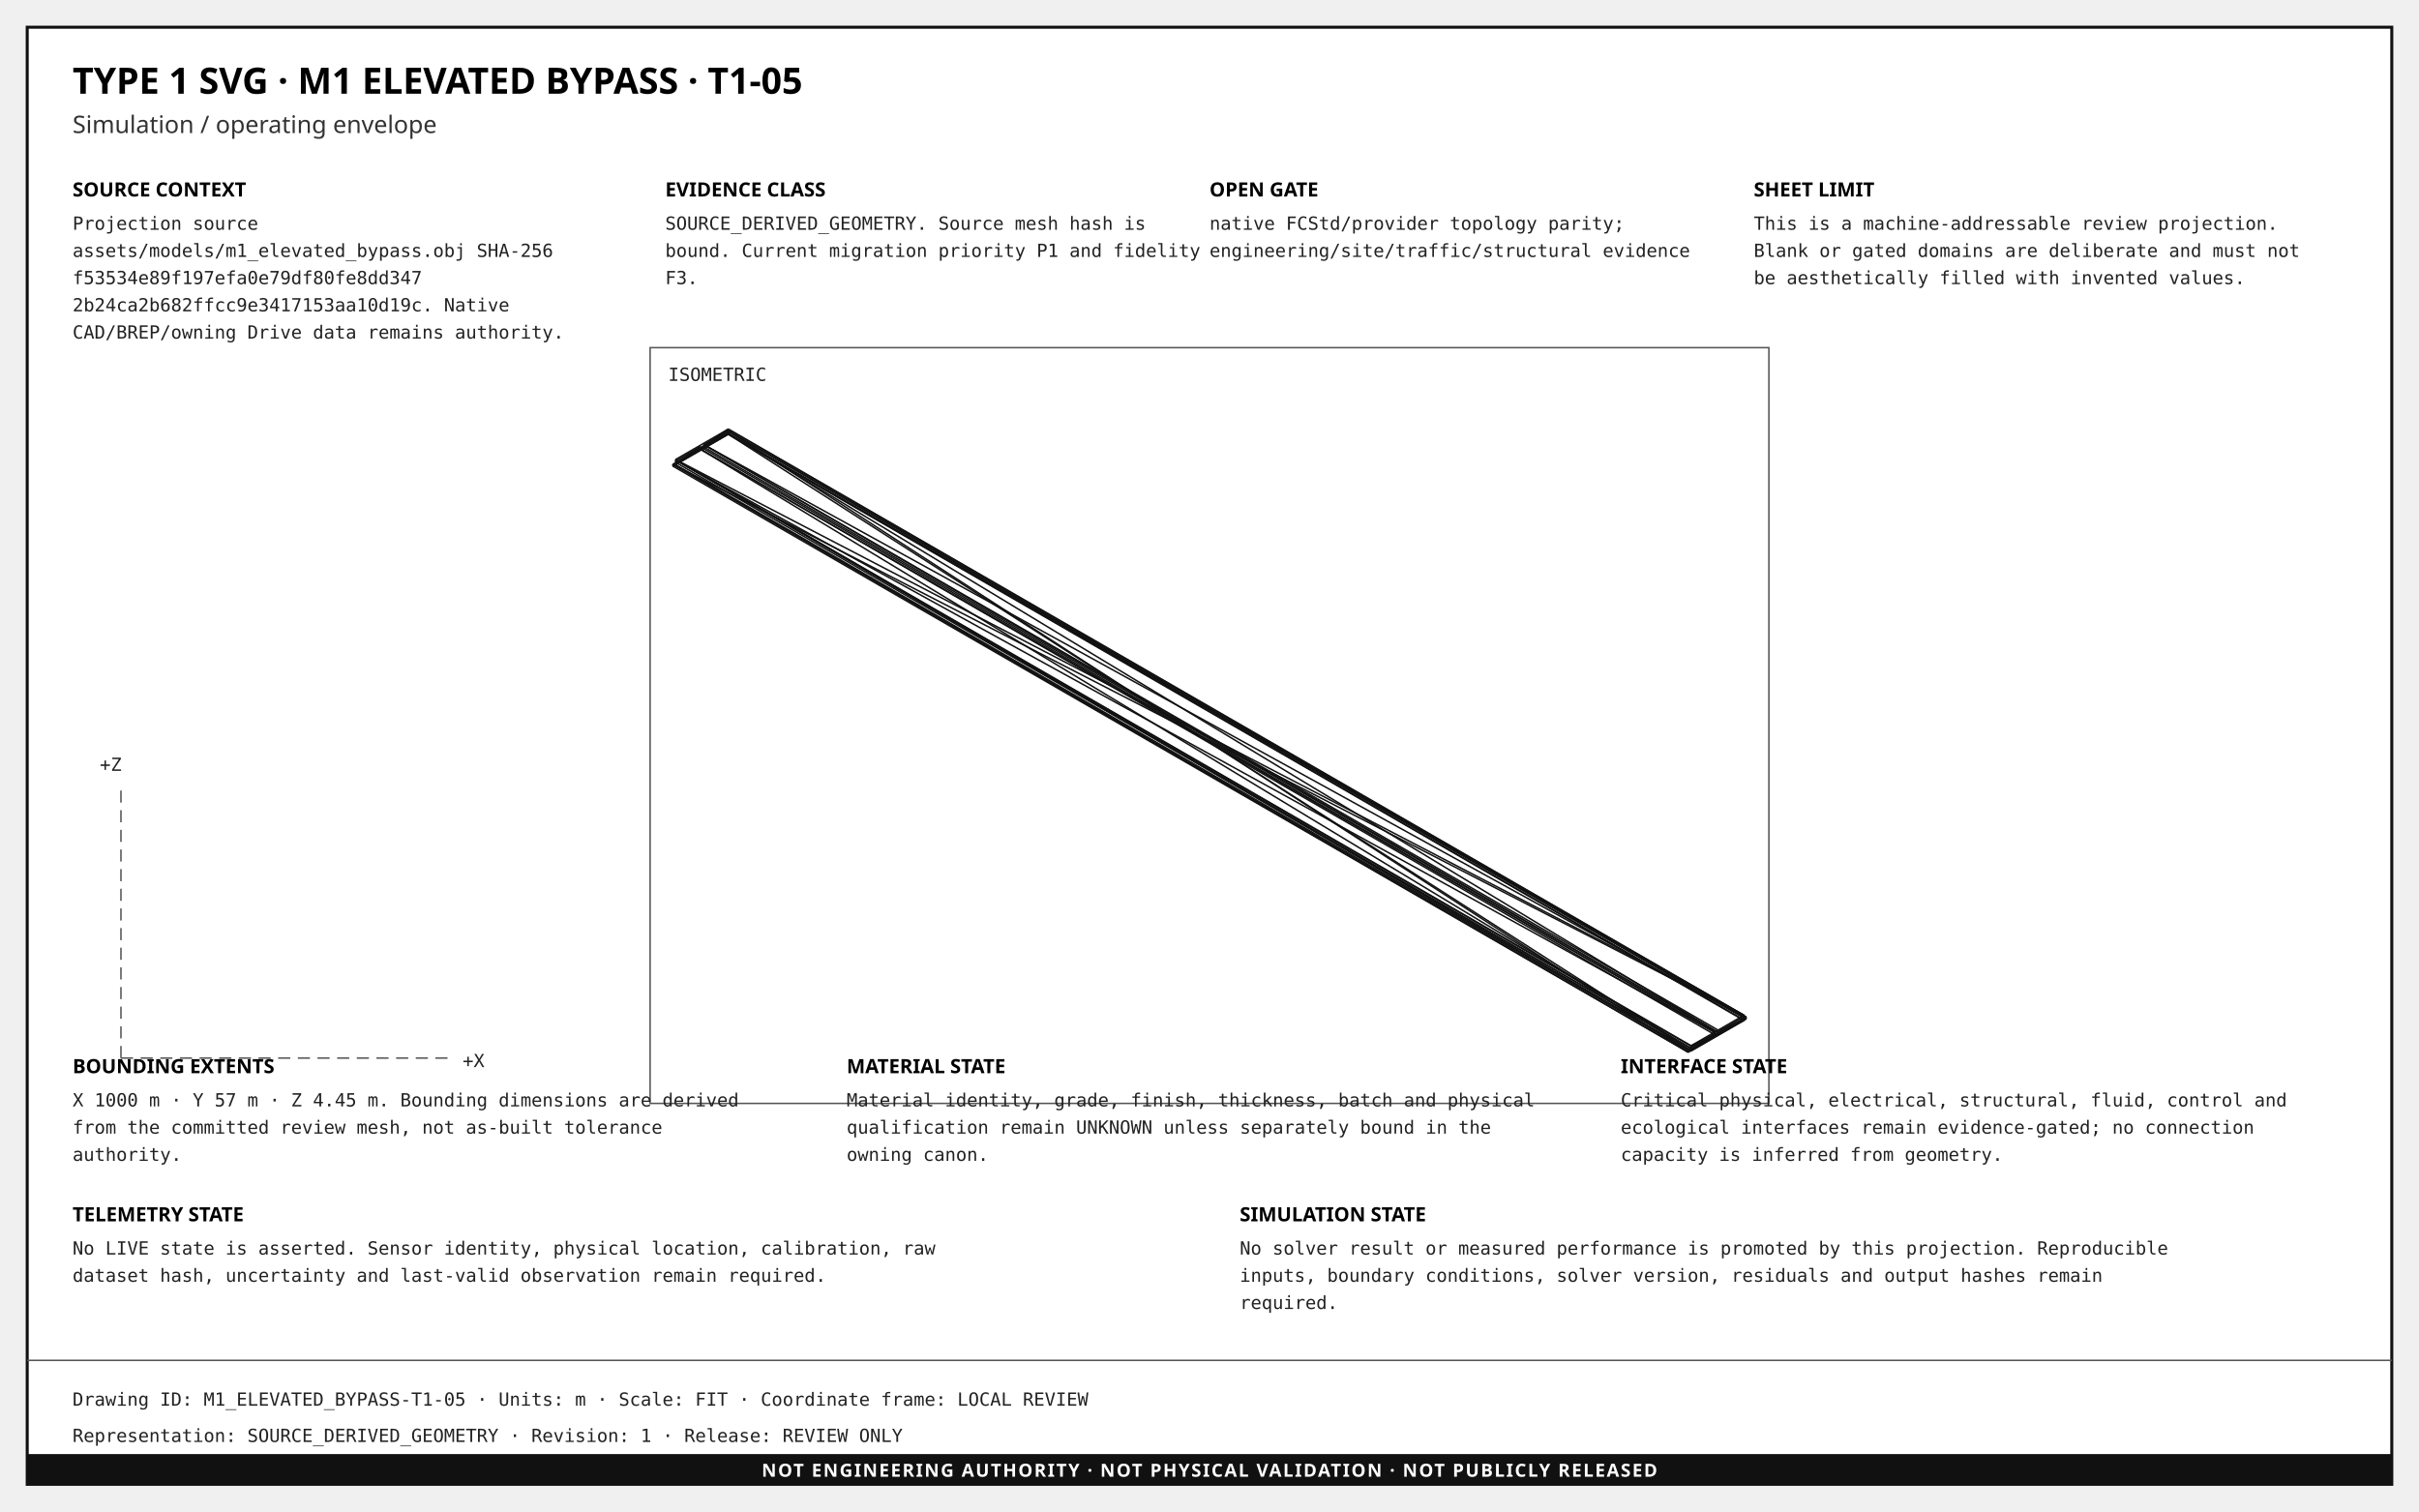
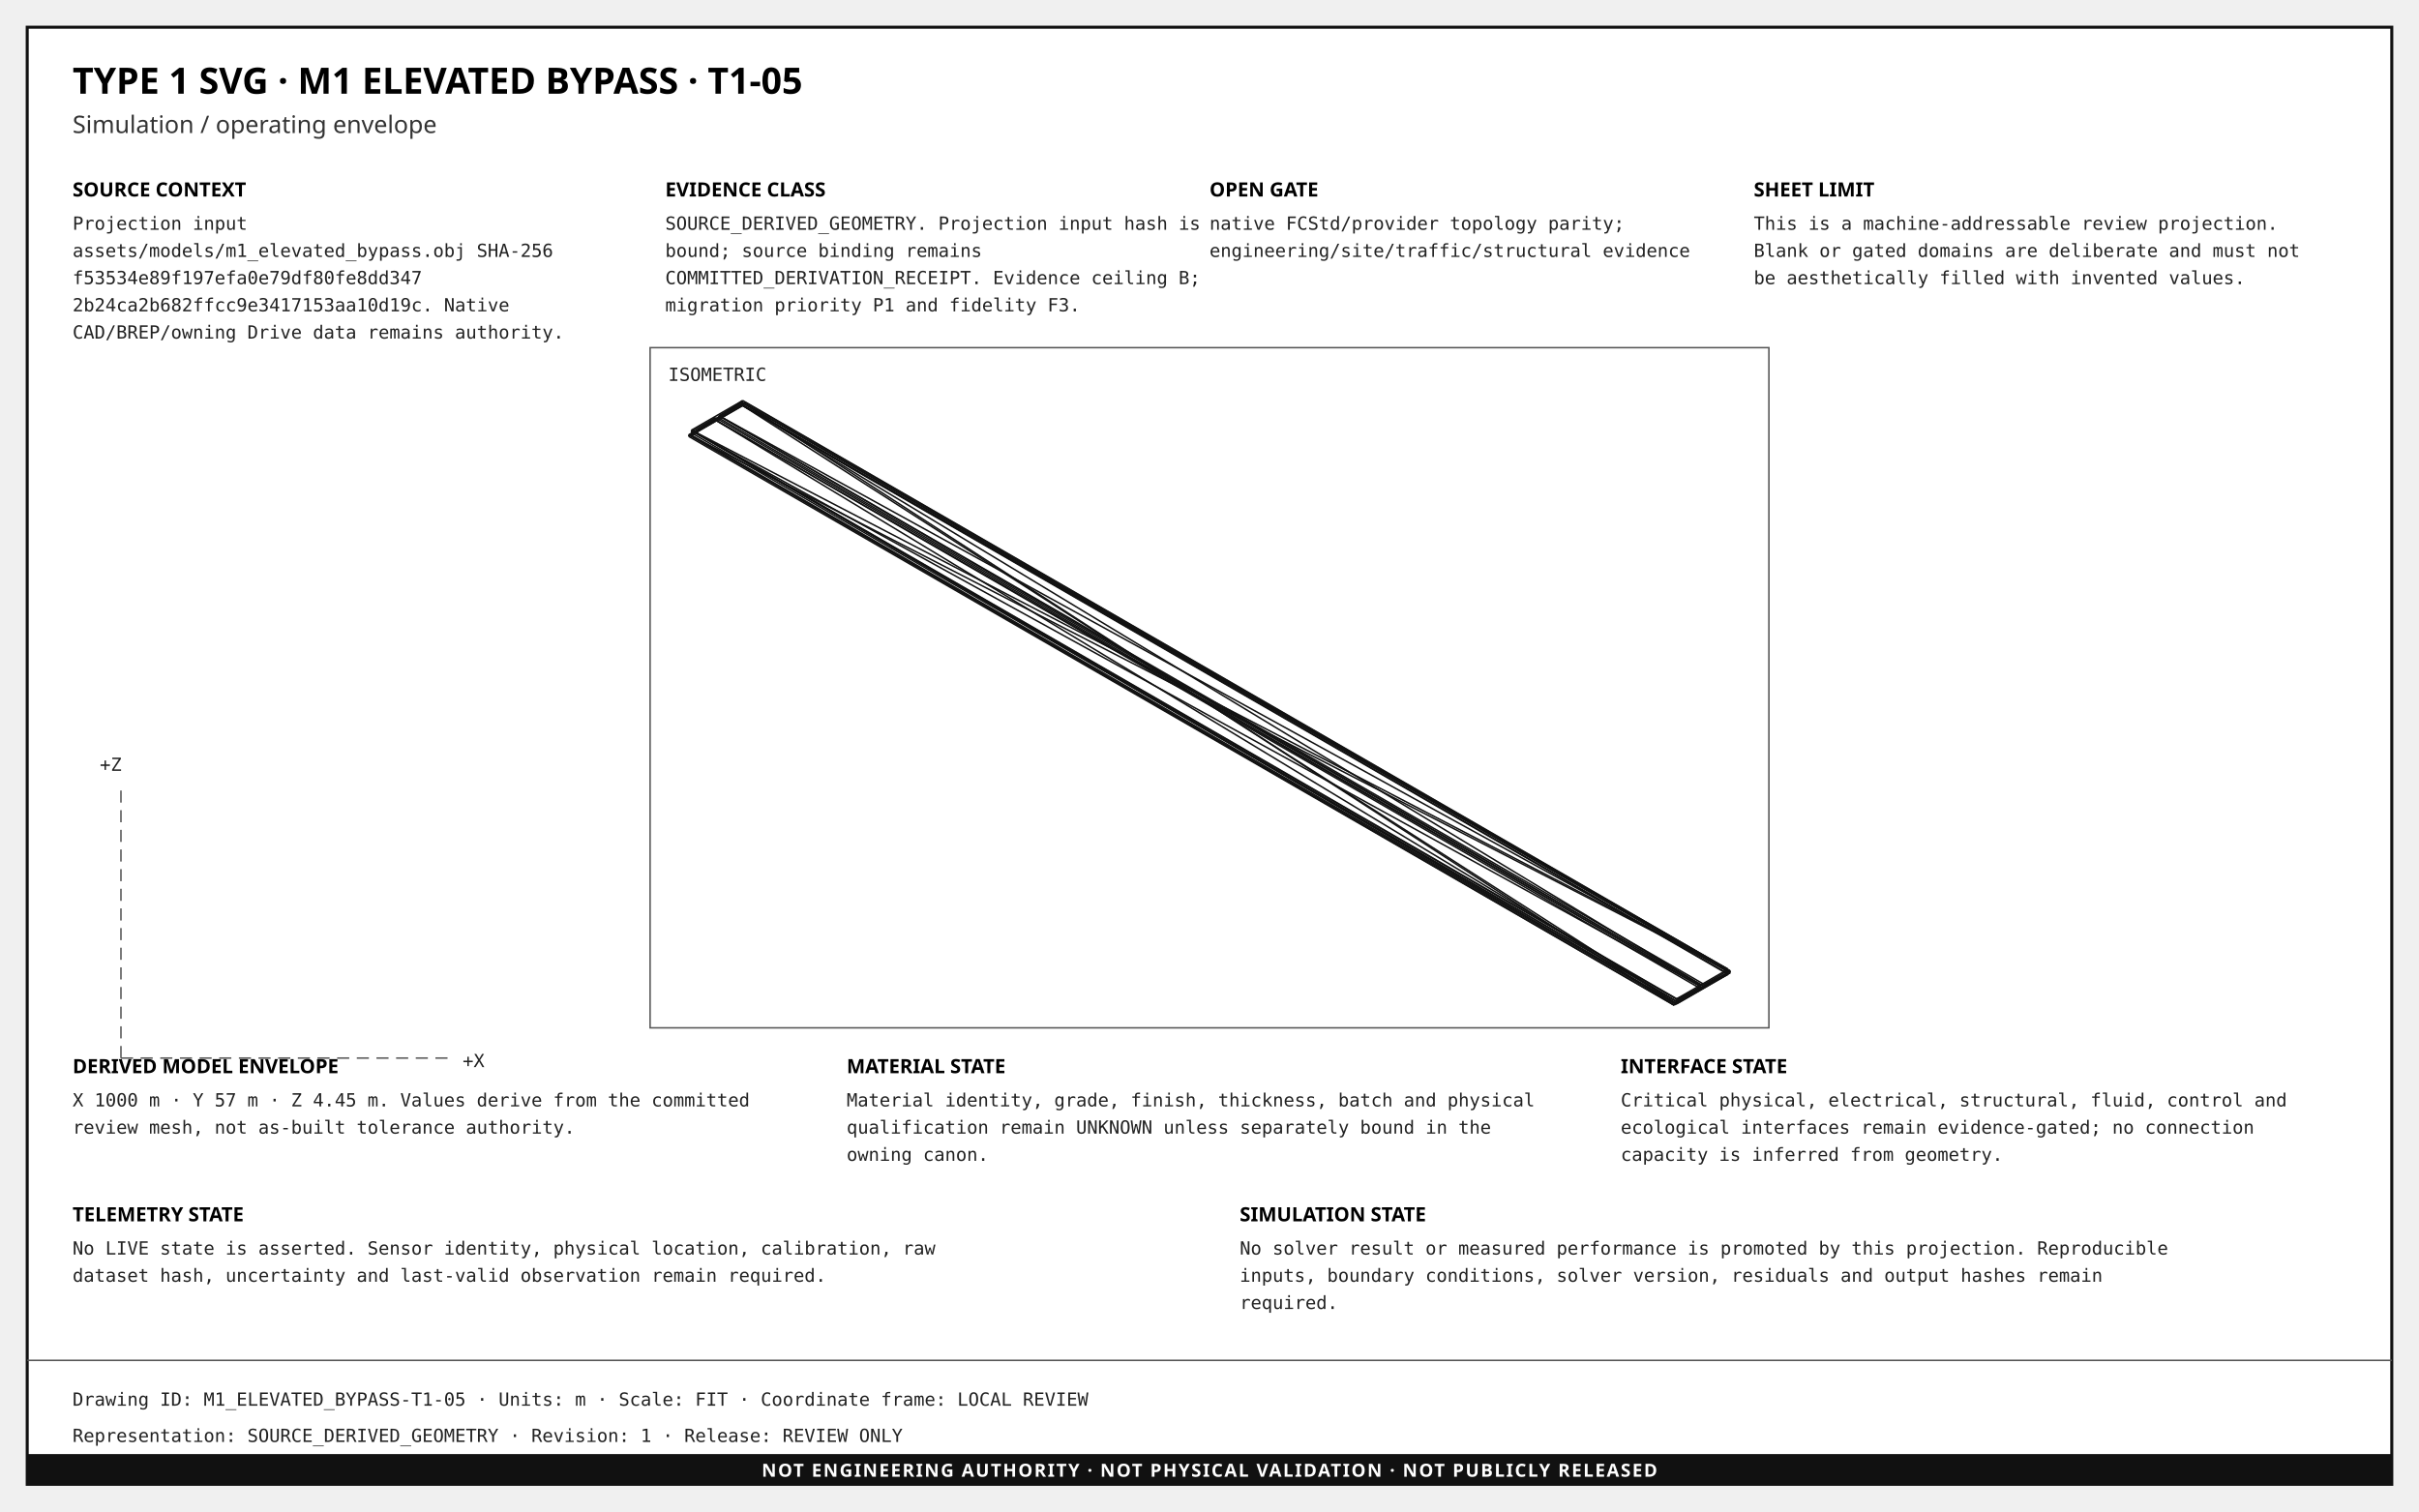
- <svg xmlns="http://www.w3.org/2000/svg" width="100%" height="auto" viewBox="0 0 1600 1000" preserveAspectRatio="xMidYMin meet" data-twin-id="m1_elevated_bypass" data-drawing-id="M1_ELEVATED_BYPASS-T1-05" data-representation-class="SOURCE_DERIVED_GEOMETRY" data-release-state="REVIEW_ONLY_NOT_PUBLICLY_RELEASED">
-   <style>.sheet{fill:#fff;stroke:#111;stroke-width:2}.border,.viewbox{fill:none;stroke:#555;stroke-width:1}.geometry{stroke:#111;stroke-width:1;fill:none;vector-effect:non-scaling-stroke}.datum{stroke:#555;stroke-width:1;stroke-dasharray:8 5}.title{font:700 24px system-ui,sans-serif}.subtitle{font:16px system-ui,sans-serif;fill:#333}.section-title{font:700 13px system-ui,sans-serif}.body,.label{font:12px ui-monospace,monospace;fill:#222}.gate{fill:#111}.gate-text{font:700 12px system-ui,sans-serif;fill:#fff;letter-spacing:1px}</style>
+ <svg xmlns="http://www.w3.org/2000/svg" width="100%" height="auto" viewBox="0 0 1600 1000" preserveAspectRatio="xMidYMin meet" role="img" aria-labelledby="M1_ELEVATED_BYPASS-T1-05-title M1_ELEVATED_BYPASS-T1-05-desc" data-twin-id="m1_elevated_bypass" data-drawing-id="M1_ELEVATED_BYPASS-T1-05" data-representation-class="SOURCE_DERIVED_GEOMETRY" data-package-kind="SOURCE_BOUNDED_REVIEW" data-evidence-ceiling="B" data-source-binding-state="COMMITTED_DERIVATION_RECEIPT" data-dimension-authority="DERIVED_MODEL_ENVELOPE_ONLY" data-type1-complete="false" data-release-eligible="false" data-release-state="REVIEW_ONLY_NOT_PUBLICLY_RELEASED">
+   <style>.sheet{fill:#fff;stroke:#111;stroke-width:2}.border,.viewbox{fill:none;stroke:#555;stroke-width:1}.geometry{stroke:#111;stroke-width:1;fill:none;vector-effect:non-scaling-stroke}.datum{stroke:#555;stroke-width:1;stroke-dasharray:8 5}.title{font:700 24px system-ui,sans-serif}.subtitle{font:16px system-ui,sans-serif;fill:#333}.section-title{font:700 13px system-ui,sans-serif}.body,.label{font:12px ui-monospace,monospace;fill:#222}.proxy-watermark{font:700 12px system-ui,sans-serif;fill:#111;letter-spacing:1.5px}.gate{fill:#111}.gate-text{font:700 12px system-ui,sans-serif;fill:#fff;letter-spacing:1px}</style>
  <g id="L00-SHEET" data-layer="L00-SHEET">
    <rect x="18" y="18" width="1564" height="964" class="sheet" />
    <text x="48" y="62" class="title">TYPE 1 SVG · M1 ELEVATED BYPASS · T1-05</text>
    <text x="48" y="88" class="subtitle">Simulation / operating envelope</text>
    <line x1="18" y1="900" x2="1582" y2="900" class="border" />
    <text x="48" y="930" class="body">Drawing ID: M1_ELEVATED_BYPASS-T1-05 · Units: m · Scale: FIT · Coordinate frame: LOCAL REVIEW</text>
    <text x="48" y="954" class="body">Representation: SOURCE_DERIVED_GEOMETRY · Revision: 1 · Release: REVIEW ONLY</text>
  </g>
  <g id="L10-CONTEXT" data-layer="L10-CONTEXT">
    <text x="48" y="130" class="section-title">SOURCE CONTEXT</text>
-     <text x="48" y="152" class="body">Projection source</text>
+     <text x="48" y="152" class="body">Projection input</text>
    <text x="48" y="170" class="body">assets/models/m1_elevated_bypass.obj SHA-256</text>
    <text x="48" y="188" class="body">f53534e89f197efa0e79df80fe8dd347</text>
    <text x="48" y="206" class="body">2b24ca2b682ffcc9e3417153aa10d19c. Native</text>
    <text x="48" y="224" class="body">CAD/BREP/owning Drive data remains authority.</text>
  </g>
  <g id="L20-AUTH-GEOMETRY" data-layer="L20-AUTH-GEOMETRY">

</g>
  <g id="L21-DERIVED-GEOMETRY" data-layer="L21-DERIVED-GEOMETRY">
-     <rect x="430" y="230" width="740" height="500" class="viewbox" />
+     <rect x="430" y="230" width="740" height="450" class="viewbox" />
    <text x="442" y="252" class="label">ISOMETRIC</text>
-     <line id="M1_ELEVATED_BYPASS-T1-05-ISOMETRIC-edge-0000" data-feature-id="EDGE-0000" x1="447.352" y1="306.205" x2="447.352" y2="304.654" class="geometry" />
-     <line id="M1_ELEVATED_BYPASS-T1-05-ISOMETRIC-edge-0001" data-feature-id="EDGE-0001" x1="447.352" y1="306.205" x2="463.137" y2="297.092" class="geometry" />
-     <line id="M1_ELEVATED_BYPASS-T1-05-ISOMETRIC-edge-0002" data-feature-id="EDGE-0002" x1="447.352" y1="306.205" x2="463.137" y2="295.541" class="geometry" />
-     <line id="M1_ELEVATED_BYPASS-T1-05-ISOMETRIC-edge-0003" data-feature-id="EDGE-0003" x1="447.352" y1="304.654" x2="463.137" y2="295.541" class="geometry" />
-     <line id="M1_ELEVATED_BYPASS-T1-05-ISOMETRIC-edge-0004" data-feature-id="EDGE-0004" x1="463.137" y1="297.092" x2="463.137" y2="295.541" class="geometry" />
-     <line id="M1_ELEVATED_BYPASS-T1-05-ISOMETRIC-edge-0005" data-feature-id="EDGE-0005" x1="447.352" y1="306.205" x2="1119.064" y2="694.019" class="geometry" />
-     <line id="M1_ELEVATED_BYPASS-T1-05-ISOMETRIC-edge-0006" data-feature-id="EDGE-0006" x1="447.352" y1="304.654" x2="1119.064" y2="694.019" class="geometry" />
-     <line id="M1_ELEVATED_BYPASS-T1-05-ISOMETRIC-edge-0007" data-feature-id="EDGE-0007" x1="463.137" y1="297.092" x2="1119.064" y2="694.019" class="geometry" />
-     <line id="M1_ELEVATED_BYPASS-T1-05-ISOMETRIC-edge-0008" data-feature-id="EDGE-0008" x1="447.352" y1="304.654" x2="1119.064" y2="692.467" class="geometry" />
-     <line id="M1_ELEVATED_BYPASS-T1-05-ISOMETRIC-edge-0009" data-feature-id="EDGE-0009" x1="1119.064" y1="694.019" x2="1119.064" y2="692.467" class="geometry" />
-     <line id="M1_ELEVATED_BYPASS-T1-05-ISOMETRIC-edge-0010" data-feature-id="EDGE-0010" x1="463.137" y1="297.092" x2="1134.849" y2="684.905" class="geometry" />
-     <line id="M1_ELEVATED_BYPASS-T1-05-ISOMETRIC-edge-0011" data-feature-id="EDGE-0011" x1="1119.064" y1="694.019" x2="1134.849" y2="684.905" class="geometry" />
-     <line id="M1_ELEVATED_BYPASS-T1-05-ISOMETRIC-edge-0012" data-feature-id="EDGE-0012" x1="1119.064" y1="692.467" x2="1134.849" y2="684.905" class="geometry" />
-     <line id="M1_ELEVATED_BYPASS-T1-05-ISOMETRIC-edge-0013" data-feature-id="EDGE-0013" x1="447.352" y1="304.654" x2="1134.849" y2="683.354" class="geometry" />
-     <line id="M1_ELEVATED_BYPASS-T1-05-ISOMETRIC-edge-0014" data-feature-id="EDGE-0014" x1="463.137" y1="297.092" x2="1134.849" y2="683.354" class="geometry" />
-     <line id="M1_ELEVATED_BYPASS-T1-05-ISOMETRIC-edge-0015" data-feature-id="EDGE-0015" x1="463.137" y1="295.541" x2="1134.849" y2="683.354" class="geometry" />
-     <line id="M1_ELEVATED_BYPASS-T1-05-ISOMETRIC-edge-0016" data-feature-id="EDGE-0016" x1="1119.064" y1="692.467" x2="1134.849" y2="683.354" class="geometry" />
-     <line id="M1_ELEVATED_BYPASS-T1-05-ISOMETRIC-edge-0017" data-feature-id="EDGE-0017" x1="1134.849" y1="684.905" x2="1134.849" y2="683.354" class="geometry" />
-     <line id="M1_ELEVATED_BYPASS-T1-05-ISOMETRIC-edge-0018" data-feature-id="EDGE-0018" x1="465.488" y1="295.734" x2="465.488" y2="294.183" class="geometry" />
-     <line id="M1_ELEVATED_BYPASS-T1-05-ISOMETRIC-edge-0019" data-feature-id="EDGE-0019" x1="465.488" y1="295.734" x2="481.273" y2="286.621" class="geometry" />
-     <line id="M1_ELEVATED_BYPASS-T1-05-ISOMETRIC-edge-0020" data-feature-id="EDGE-0020" x1="465.488" y1="295.734" x2="481.273" y2="285.070" class="geometry" />
-     <line id="M1_ELEVATED_BYPASS-T1-05-ISOMETRIC-edge-0021" data-feature-id="EDGE-0021" x1="465.488" y1="294.183" x2="481.273" y2="285.070" class="geometry" />
-     <line id="M1_ELEVATED_BYPASS-T1-05-ISOMETRIC-edge-0022" data-feature-id="EDGE-0022" x1="481.273" y1="286.621" x2="481.273" y2="285.070" class="geometry" />
-     <line id="M1_ELEVATED_BYPASS-T1-05-ISOMETRIC-edge-0023" data-feature-id="EDGE-0023" x1="465.488" y1="295.734" x2="1137.200" y2="683.548" class="geometry" />
-     <line id="M1_ELEVATED_BYPASS-T1-05-ISOMETRIC-edge-0024" data-feature-id="EDGE-0024" x1="465.488" y1="294.183" x2="1137.200" y2="683.548" class="geometry" />
-     <line id="M1_ELEVATED_BYPASS-T1-05-ISOMETRIC-edge-0025" data-feature-id="EDGE-0025" x1="481.273" y1="286.621" x2="1137.200" y2="683.548" class="geometry" />
-     <line id="M1_ELEVATED_BYPASS-T1-05-ISOMETRIC-edge-0026" data-feature-id="EDGE-0026" x1="465.488" y1="294.183" x2="1137.200" y2="681.996" class="geometry" />
-     <line id="M1_ELEVATED_BYPASS-T1-05-ISOMETRIC-edge-0027" data-feature-id="EDGE-0027" x1="1137.200" y1="683.548" x2="1137.200" y2="681.996" class="geometry" />
-     <line id="M1_ELEVATED_BYPASS-T1-05-ISOMETRIC-edge-0028" data-feature-id="EDGE-0028" x1="481.273" y1="286.621" x2="1152.986" y2="674.434" class="geometry" />
-     <line id="M1_ELEVATED_BYPASS-T1-05-ISOMETRIC-edge-0029" data-feature-id="EDGE-0029" x1="1137.200" y1="683.548" x2="1152.986" y2="674.434" class="geometry" />
-     <line id="M1_ELEVATED_BYPASS-T1-05-ISOMETRIC-edge-0030" data-feature-id="EDGE-0030" x1="1137.200" y1="681.996" x2="1152.986" y2="674.434" class="geometry" />
-     <line id="M1_ELEVATED_BYPASS-T1-05-ISOMETRIC-edge-0031" data-feature-id="EDGE-0031" x1="465.488" y1="294.183" x2="1152.986" y2="672.883" class="geometry" />
-     <line id="M1_ELEVATED_BYPASS-T1-05-ISOMETRIC-edge-0032" data-feature-id="EDGE-0032" x1="481.273" y1="286.621" x2="1152.986" y2="672.883" class="geometry" />
-     <line id="M1_ELEVATED_BYPASS-T1-05-ISOMETRIC-edge-0033" data-feature-id="EDGE-0033" x1="481.273" y1="285.070" x2="1152.986" y2="672.883" class="geometry" />
-     <line id="M1_ELEVATED_BYPASS-T1-05-ISOMETRIC-edge-0034" data-feature-id="EDGE-0034" x1="1137.200" y1="681.996" x2="1152.986" y2="672.883" class="geometry" />
-     <line id="M1_ELEVATED_BYPASS-T1-05-ISOMETRIC-edge-0035" data-feature-id="EDGE-0035" x1="1152.986" y1="674.434" x2="1152.986" y2="672.883" class="geometry" />
-     <line id="M1_ELEVATED_BYPASS-T1-05-ISOMETRIC-edge-0036" data-feature-id="EDGE-0036" x1="445.000" y1="308.339" x2="445.000" y2="307.175" class="geometry" />
-     <line id="M1_ELEVATED_BYPASS-T1-05-ISOMETRIC-edge-0037" data-feature-id="EDGE-0037" x1="445.000" y1="308.339" x2="483.288" y2="286.233" class="geometry" />
-     <line id="M1_ELEVATED_BYPASS-T1-05-ISOMETRIC-edge-0038" data-feature-id="EDGE-0038" x1="445.000" y1="308.339" x2="483.288" y2="285.070" class="geometry" />
-     <line id="M1_ELEVATED_BYPASS-T1-05-ISOMETRIC-edge-0039" data-feature-id="EDGE-0039" x1="445.000" y1="307.175" x2="483.288" y2="285.070" class="geometry" />
-     <line id="M1_ELEVATED_BYPASS-T1-05-ISOMETRIC-edge-0040" data-feature-id="EDGE-0040" x1="483.288" y1="286.233" x2="483.288" y2="285.070" class="geometry" />
-     <line id="M1_ELEVATED_BYPASS-T1-05-ISOMETRIC-edge-0041" data-feature-id="EDGE-0041" x1="445.000" y1="308.339" x2="1116.712" y2="696.152" class="geometry" />
-     <line id="M1_ELEVATED_BYPASS-T1-05-ISOMETRIC-edge-0042" data-feature-id="EDGE-0042" x1="445.000" y1="307.175" x2="1116.712" y2="696.152" class="geometry" />
-     <line id="M1_ELEVATED_BYPASS-T1-05-ISOMETRIC-edge-0043" data-feature-id="EDGE-0043" x1="483.288" y1="286.233" x2="1116.712" y2="696.152" class="geometry" />
-     <line id="M1_ELEVATED_BYPASS-T1-05-ISOMETRIC-edge-0044" data-feature-id="EDGE-0044" x1="445.000" y1="307.175" x2="1116.712" y2="694.989" class="geometry" />
-     <line id="M1_ELEVATED_BYPASS-T1-05-ISOMETRIC-edge-0045" data-feature-id="EDGE-0045" x1="1116.712" y1="696.152" x2="1116.712" y2="694.989" class="geometry" />
-     <line id="M1_ELEVATED_BYPASS-T1-05-ISOMETRIC-edge-0046" data-feature-id="EDGE-0046" x1="483.288" y1="286.233" x2="1155.000" y2="674.047" class="geometry" />
-     <line id="M1_ELEVATED_BYPASS-T1-05-ISOMETRIC-edge-0047" data-feature-id="EDGE-0047" x1="1116.712" y1="696.152" x2="1155.000" y2="674.047" class="geometry" />
-     <line id="M1_ELEVATED_BYPASS-T1-05-ISOMETRIC-edge-0048" data-feature-id="EDGE-0048" x1="1116.712" y1="694.989" x2="1155.000" y2="674.047" class="geometry" />
-     <line id="M1_ELEVATED_BYPASS-T1-05-ISOMETRIC-edge-0049" data-feature-id="EDGE-0049" x1="445.000" y1="307.175" x2="1155.000" y2="672.883" class="geometry" />
-     <line id="M1_ELEVATED_BYPASS-T1-05-ISOMETRIC-edge-0050" data-feature-id="EDGE-0050" x1="483.288" y1="286.233" x2="1155.000" y2="672.883" class="geometry" />
-     <line id="M1_ELEVATED_BYPASS-T1-05-ISOMETRIC-edge-0051" data-feature-id="EDGE-0051" x1="483.288" y1="285.070" x2="1155.000" y2="672.883" class="geometry" />
-     <line id="M1_ELEVATED_BYPASS-T1-05-ISOMETRIC-edge-0052" data-feature-id="EDGE-0052" x1="1116.712" y1="694.989" x2="1155.000" y2="672.883" class="geometry" />
-     <line id="M1_ELEVATED_BYPASS-T1-05-ISOMETRIC-edge-0053" data-feature-id="EDGE-0053" x1="1155.000" y1="674.047" x2="1155.000" y2="672.883" class="geometry" />
-     <line id="M1_ELEVATED_BYPASS-T1-05-ISOMETRIC-edge-0054" data-feature-id="EDGE-0054" x1="446.848" y1="307.466" x2="446.848" y2="304.014" class="geometry" />
-     <line id="M1_ELEVATED_BYPASS-T1-05-ISOMETRIC-edge-0055" data-feature-id="EDGE-0055" x1="446.848" y1="307.466" x2="481.777" y2="287.299" class="geometry" />
-     <line id="M1_ELEVATED_BYPASS-T1-05-ISOMETRIC-edge-0056" data-feature-id="EDGE-0056" x1="446.848" y1="307.466" x2="481.777" y2="283.848" class="geometry" />
-     <line id="M1_ELEVATED_BYPASS-T1-05-ISOMETRIC-edge-0057" data-feature-id="EDGE-0057" x1="446.848" y1="304.014" x2="481.777" y2="283.848" class="geometry" />
-     <line id="M1_ELEVATED_BYPASS-T1-05-ISOMETRIC-edge-0058" data-feature-id="EDGE-0058" x1="481.777" y1="287.299" x2="481.777" y2="283.848" class="geometry" />
-     <line id="M1_ELEVATED_BYPASS-T1-05-ISOMETRIC-edge-0059" data-feature-id="EDGE-0059" x1="446.848" y1="307.466" x2="1118.560" y2="695.279" class="geometry" />
-     <line id="M1_ELEVATED_BYPASS-T1-05-ISOMETRIC-edge-0060" data-feature-id="EDGE-0060" x1="446.848" y1="304.014" x2="1118.560" y2="695.279" class="geometry" />
-     <line id="M1_ELEVATED_BYPASS-T1-05-ISOMETRIC-edge-0061" data-feature-id="EDGE-0061" x1="481.777" y1="287.299" x2="1118.560" y2="695.279" class="geometry" />
-     <line id="M1_ELEVATED_BYPASS-T1-05-ISOMETRIC-edge-0062" data-feature-id="EDGE-0062" x1="446.848" y1="304.014" x2="1118.560" y2="691.828" class="geometry" />
-     <line id="M1_ELEVATED_BYPASS-T1-05-ISOMETRIC-edge-0063" data-feature-id="EDGE-0063" x1="1118.560" y1="695.279" x2="1118.560" y2="691.828" class="geometry" />
-     <line id="M1_ELEVATED_BYPASS-T1-05-ISOMETRIC-edge-0064" data-feature-id="EDGE-0064" x1="481.777" y1="287.299" x2="1153.489" y2="675.113" class="geometry" />
-     <line id="M1_ELEVATED_BYPASS-T1-05-ISOMETRIC-edge-0065" data-feature-id="EDGE-0065" x1="1118.560" y1="695.279" x2="1153.489" y2="675.113" class="geometry" />
-     <line id="M1_ELEVATED_BYPASS-T1-05-ISOMETRIC-edge-0066" data-feature-id="EDGE-0066" x1="1118.560" y1="691.828" x2="1153.489" y2="675.113" class="geometry" />
-     <line id="M1_ELEVATED_BYPASS-T1-05-ISOMETRIC-edge-0067" data-feature-id="EDGE-0067" x1="446.848" y1="304.014" x2="1153.489" y2="671.661" class="geometry" />
-     <line id="M1_ELEVATED_BYPASS-T1-05-ISOMETRIC-edge-0068" data-feature-id="EDGE-0068" x1="481.777" y1="287.299" x2="1153.489" y2="671.661" class="geometry" />
-     <line id="M1_ELEVATED_BYPASS-T1-05-ISOMETRIC-edge-0069" data-feature-id="EDGE-0069" x1="481.777" y1="283.848" x2="1153.489" y2="671.661" class="geometry" />
-     <line id="M1_ELEVATED_BYPASS-T1-05-ISOMETRIC-edge-0070" data-feature-id="EDGE-0070" x1="1118.560" y1="691.828" x2="1153.489" y2="671.661" class="geometry" />
-     <line id="M1_ELEVATED_BYPASS-T1-05-ISOMETRIC-edge-0071" data-feature-id="EDGE-0071" x1="1153.489" y1="675.113" x2="1153.489" y2="671.661" class="geometry" />
+     <line id="M1_ELEVATED_BYPASS-T1-05-ISOMETRIC-edge-0000" data-feature-id="EDGE-0000" x1="457.876" y1="286.690" x2="457.876" y2="285.185" class="geometry" />
+     <line id="M1_ELEVATED_BYPASS-T1-05-ISOMETRIC-edge-0001" data-feature-id="EDGE-0001" x1="457.876" y1="286.690" x2="473.190" y2="277.849" class="geometry" />
+     <line id="M1_ELEVATED_BYPASS-T1-05-ISOMETRIC-edge-0002" data-feature-id="EDGE-0002" x1="457.876" y1="286.690" x2="473.190" y2="276.344" class="geometry" />
+     <line id="M1_ELEVATED_BYPASS-T1-05-ISOMETRIC-edge-0003" data-feature-id="EDGE-0003" x1="457.876" y1="285.185" x2="473.190" y2="276.344" class="geometry" />
+     <line id="M1_ELEVATED_BYPASS-T1-05-ISOMETRIC-edge-0004" data-feature-id="EDGE-0004" x1="473.190" y1="277.849" x2="473.190" y2="276.344" class="geometry" />
+     <line id="M1_ELEVATED_BYPASS-T1-05-ISOMETRIC-edge-0005" data-feature-id="EDGE-0005" x1="457.876" y1="286.690" x2="1109.542" y2="662.930" class="geometry" />
+     <line id="M1_ELEVATED_BYPASS-T1-05-ISOMETRIC-edge-0006" data-feature-id="EDGE-0006" x1="457.876" y1="285.185" x2="1109.542" y2="662.930" class="geometry" />
+     <line id="M1_ELEVATED_BYPASS-T1-05-ISOMETRIC-edge-0007" data-feature-id="EDGE-0007" x1="473.190" y1="277.849" x2="1109.542" y2="662.930" class="geometry" />
+     <line id="M1_ELEVATED_BYPASS-T1-05-ISOMETRIC-edge-0008" data-feature-id="EDGE-0008" x1="457.876" y1="285.185" x2="1109.542" y2="661.425" class="geometry" />
+     <line id="M1_ELEVATED_BYPASS-T1-05-ISOMETRIC-edge-0009" data-feature-id="EDGE-0009" x1="1109.542" y1="662.930" x2="1109.542" y2="661.425" class="geometry" />
+     <line id="M1_ELEVATED_BYPASS-T1-05-ISOMETRIC-edge-0010" data-feature-id="EDGE-0010" x1="473.190" y1="277.849" x2="1124.857" y2="654.089" class="geometry" />
+     <line id="M1_ELEVATED_BYPASS-T1-05-ISOMETRIC-edge-0011" data-feature-id="EDGE-0011" x1="1109.542" y1="662.930" x2="1124.857" y2="654.089" class="geometry" />
+     <line id="M1_ELEVATED_BYPASS-T1-05-ISOMETRIC-edge-0012" data-feature-id="EDGE-0012" x1="1109.542" y1="661.425" x2="1124.857" y2="654.089" class="geometry" />
+     <line id="M1_ELEVATED_BYPASS-T1-05-ISOMETRIC-edge-0013" data-feature-id="EDGE-0013" x1="457.876" y1="285.185" x2="1124.857" y2="652.584" class="geometry" />
+     <line id="M1_ELEVATED_BYPASS-T1-05-ISOMETRIC-edge-0014" data-feature-id="EDGE-0014" x1="473.190" y1="277.849" x2="1124.857" y2="652.584" class="geometry" />
+     <line id="M1_ELEVATED_BYPASS-T1-05-ISOMETRIC-edge-0015" data-feature-id="EDGE-0015" x1="473.190" y1="276.344" x2="1124.857" y2="652.584" class="geometry" />
+     <line id="M1_ELEVATED_BYPASS-T1-05-ISOMETRIC-edge-0016" data-feature-id="EDGE-0016" x1="1109.542" y1="661.425" x2="1124.857" y2="652.584" class="geometry" />
+     <line id="M1_ELEVATED_BYPASS-T1-05-ISOMETRIC-edge-0017" data-feature-id="EDGE-0017" x1="1124.857" y1="654.089" x2="1124.857" y2="652.584" class="geometry" />
+     <line id="M1_ELEVATED_BYPASS-T1-05-ISOMETRIC-edge-0018" data-feature-id="EDGE-0018" x1="475.471" y1="276.532" x2="475.471" y2="275.027" class="geometry" />
+     <line id="M1_ELEVATED_BYPASS-T1-05-ISOMETRIC-edge-0019" data-feature-id="EDGE-0019" x1="475.471" y1="276.532" x2="490.785" y2="267.690" class="geometry" />
+     <line id="M1_ELEVATED_BYPASS-T1-05-ISOMETRIC-edge-0020" data-feature-id="EDGE-0020" x1="475.471" y1="276.532" x2="490.785" y2="266.185" class="geometry" />
+     <line id="M1_ELEVATED_BYPASS-T1-05-ISOMETRIC-edge-0021" data-feature-id="EDGE-0021" x1="475.471" y1="275.027" x2="490.785" y2="266.185" class="geometry" />
+     <line id="M1_ELEVATED_BYPASS-T1-05-ISOMETRIC-edge-0022" data-feature-id="EDGE-0022" x1="490.785" y1="267.690" x2="490.785" y2="266.185" class="geometry" />
+     <line id="M1_ELEVATED_BYPASS-T1-05-ISOMETRIC-edge-0023" data-feature-id="EDGE-0023" x1="475.471" y1="276.532" x2="1127.137" y2="652.772" class="geometry" />
+     <line id="M1_ELEVATED_BYPASS-T1-05-ISOMETRIC-edge-0024" data-feature-id="EDGE-0024" x1="475.471" y1="275.027" x2="1127.137" y2="652.772" class="geometry" />
+     <line id="M1_ELEVATED_BYPASS-T1-05-ISOMETRIC-edge-0025" data-feature-id="EDGE-0025" x1="490.785" y1="267.690" x2="1127.137" y2="652.772" class="geometry" />
+     <line id="M1_ELEVATED_BYPASS-T1-05-ISOMETRIC-edge-0026" data-feature-id="EDGE-0026" x1="475.471" y1="275.027" x2="1127.137" y2="651.267" class="geometry" />
+     <line id="M1_ELEVATED_BYPASS-T1-05-ISOMETRIC-edge-0027" data-feature-id="EDGE-0027" x1="1127.137" y1="652.772" x2="1127.137" y2="651.267" class="geometry" />
+     <line id="M1_ELEVATED_BYPASS-T1-05-ISOMETRIC-edge-0028" data-feature-id="EDGE-0028" x1="490.785" y1="267.690" x2="1142.452" y2="643.930" class="geometry" />
+     <line id="M1_ELEVATED_BYPASS-T1-05-ISOMETRIC-edge-0029" data-feature-id="EDGE-0029" x1="1127.137" y1="652.772" x2="1142.452" y2="643.930" class="geometry" />
+     <line id="M1_ELEVATED_BYPASS-T1-05-ISOMETRIC-edge-0030" data-feature-id="EDGE-0030" x1="1127.137" y1="651.267" x2="1142.452" y2="643.930" class="geometry" />
+     <line id="M1_ELEVATED_BYPASS-T1-05-ISOMETRIC-edge-0031" data-feature-id="EDGE-0031" x1="475.471" y1="275.027" x2="1142.452" y2="642.425" class="geometry" />
+     <line id="M1_ELEVATED_BYPASS-T1-05-ISOMETRIC-edge-0032" data-feature-id="EDGE-0032" x1="490.785" y1="267.690" x2="1142.452" y2="642.425" class="geometry" />
+     <line id="M1_ELEVATED_BYPASS-T1-05-ISOMETRIC-edge-0033" data-feature-id="EDGE-0033" x1="490.785" y1="266.185" x2="1142.452" y2="642.425" class="geometry" />
+     <line id="M1_ELEVATED_BYPASS-T1-05-ISOMETRIC-edge-0034" data-feature-id="EDGE-0034" x1="1127.137" y1="651.267" x2="1142.452" y2="642.425" class="geometry" />
+     <line id="M1_ELEVATED_BYPASS-T1-05-ISOMETRIC-edge-0035" data-feature-id="EDGE-0035" x1="1142.452" y1="643.930" x2="1142.452" y2="642.425" class="geometry" />
+     <line id="M1_ELEVATED_BYPASS-T1-05-ISOMETRIC-edge-0036" data-feature-id="EDGE-0036" x1="455.594" y1="288.760" x2="455.594" y2="287.631" class="geometry" />
+     <line id="M1_ELEVATED_BYPASS-T1-05-ISOMETRIC-edge-0037" data-feature-id="EDGE-0037" x1="455.594" y1="288.760" x2="492.739" y2="267.314" class="geometry" />
+     <line id="M1_ELEVATED_BYPASS-T1-05-ISOMETRIC-edge-0038" data-feature-id="EDGE-0038" x1="455.594" y1="288.760" x2="492.739" y2="266.186" class="geometry" />
+     <line id="M1_ELEVATED_BYPASS-T1-05-ISOMETRIC-edge-0039" data-feature-id="EDGE-0039" x1="455.594" y1="287.631" x2="492.739" y2="266.186" class="geometry" />
+     <line id="M1_ELEVATED_BYPASS-T1-05-ISOMETRIC-edge-0040" data-feature-id="EDGE-0040" x1="492.739" y1="267.314" x2="492.739" y2="266.186" class="geometry" />
+     <line id="M1_ELEVATED_BYPASS-T1-05-ISOMETRIC-edge-0041" data-feature-id="EDGE-0041" x1="455.594" y1="288.760" x2="1107.261" y2="665.000" class="geometry" />
+     <line id="M1_ELEVATED_BYPASS-T1-05-ISOMETRIC-edge-0042" data-feature-id="EDGE-0042" x1="455.594" y1="287.631" x2="1107.261" y2="665.000" class="geometry" />
+     <line id="M1_ELEVATED_BYPASS-T1-05-ISOMETRIC-edge-0043" data-feature-id="EDGE-0043" x1="492.739" y1="267.314" x2="1107.261" y2="665.000" class="geometry" />
+     <line id="M1_ELEVATED_BYPASS-T1-05-ISOMETRIC-edge-0044" data-feature-id="EDGE-0044" x1="455.594" y1="287.631" x2="1107.261" y2="663.871" class="geometry" />
+     <line id="M1_ELEVATED_BYPASS-T1-05-ISOMETRIC-edge-0045" data-feature-id="EDGE-0045" x1="1107.261" y1="665.000" x2="1107.261" y2="663.871" class="geometry" />
+     <line id="M1_ELEVATED_BYPASS-T1-05-ISOMETRIC-edge-0046" data-feature-id="EDGE-0046" x1="492.739" y1="267.314" x2="1144.406" y2="643.554" class="geometry" />
+     <line id="M1_ELEVATED_BYPASS-T1-05-ISOMETRIC-edge-0047" data-feature-id="EDGE-0047" x1="1107.261" y1="665.000" x2="1144.406" y2="643.554" class="geometry" />
+     <line id="M1_ELEVATED_BYPASS-T1-05-ISOMETRIC-edge-0048" data-feature-id="EDGE-0048" x1="1107.261" y1="663.871" x2="1144.406" y2="643.554" class="geometry" />
+     <line id="M1_ELEVATED_BYPASS-T1-05-ISOMETRIC-edge-0049" data-feature-id="EDGE-0049" x1="455.594" y1="287.631" x2="1144.406" y2="642.426" class="geometry" />
+     <line id="M1_ELEVATED_BYPASS-T1-05-ISOMETRIC-edge-0050" data-feature-id="EDGE-0050" x1="492.739" y1="267.314" x2="1144.406" y2="642.426" class="geometry" />
+     <line id="M1_ELEVATED_BYPASS-T1-05-ISOMETRIC-edge-0051" data-feature-id="EDGE-0051" x1="492.739" y1="266.186" x2="1144.406" y2="642.426" class="geometry" />
+     <line id="M1_ELEVATED_BYPASS-T1-05-ISOMETRIC-edge-0052" data-feature-id="EDGE-0052" x1="1107.261" y1="663.871" x2="1144.406" y2="642.426" class="geometry" />
+     <line id="M1_ELEVATED_BYPASS-T1-05-ISOMETRIC-edge-0053" data-feature-id="EDGE-0053" x1="1144.406" y1="643.554" x2="1144.406" y2="642.426" class="geometry" />
+     <line id="M1_ELEVATED_BYPASS-T1-05-ISOMETRIC-edge-0054" data-feature-id="EDGE-0054" x1="457.387" y1="287.913" x2="457.387" y2="284.564" class="geometry" />
+     <line id="M1_ELEVATED_BYPASS-T1-05-ISOMETRIC-edge-0055" data-feature-id="EDGE-0055" x1="457.387" y1="287.913" x2="491.273" y2="268.349" class="geometry" />
+     <line id="M1_ELEVATED_BYPASS-T1-05-ISOMETRIC-edge-0056" data-feature-id="EDGE-0056" x1="457.387" y1="287.913" x2="491.273" y2="265.000" class="geometry" />
+     <line id="M1_ELEVATED_BYPASS-T1-05-ISOMETRIC-edge-0057" data-feature-id="EDGE-0057" x1="457.387" y1="284.564" x2="491.273" y2="265.000" class="geometry" />
+     <line id="M1_ELEVATED_BYPASS-T1-05-ISOMETRIC-edge-0058" data-feature-id="EDGE-0058" x1="491.273" y1="268.349" x2="491.273" y2="265.000" class="geometry" />
+     <line id="M1_ELEVATED_BYPASS-T1-05-ISOMETRIC-edge-0059" data-feature-id="EDGE-0059" x1="457.387" y1="287.913" x2="1109.054" y2="664.153" class="geometry" />
+     <line id="M1_ELEVATED_BYPASS-T1-05-ISOMETRIC-edge-0060" data-feature-id="EDGE-0060" x1="457.387" y1="284.564" x2="1109.054" y2="664.153" class="geometry" />
+     <line id="M1_ELEVATED_BYPASS-T1-05-ISOMETRIC-edge-0061" data-feature-id="EDGE-0061" x1="491.273" y1="268.349" x2="1109.054" y2="664.153" class="geometry" />
+     <line id="M1_ELEVATED_BYPASS-T1-05-ISOMETRIC-edge-0062" data-feature-id="EDGE-0062" x1="457.387" y1="284.564" x2="1109.054" y2="660.805" class="geometry" />
+     <line id="M1_ELEVATED_BYPASS-T1-05-ISOMETRIC-edge-0063" data-feature-id="EDGE-0063" x1="1109.054" y1="664.153" x2="1109.054" y2="660.805" class="geometry" />
+     <line id="M1_ELEVATED_BYPASS-T1-05-ISOMETRIC-edge-0064" data-feature-id="EDGE-0064" x1="491.273" y1="268.349" x2="1142.940" y2="644.589" class="geometry" />
+     <line id="M1_ELEVATED_BYPASS-T1-05-ISOMETRIC-edge-0065" data-feature-id="EDGE-0065" x1="1109.054" y1="664.153" x2="1142.940" y2="644.589" class="geometry" />
+     <line id="M1_ELEVATED_BYPASS-T1-05-ISOMETRIC-edge-0066" data-feature-id="EDGE-0066" x1="1109.054" y1="660.805" x2="1142.940" y2="644.589" class="geometry" />
+     <line id="M1_ELEVATED_BYPASS-T1-05-ISOMETRIC-edge-0067" data-feature-id="EDGE-0067" x1="457.387" y1="284.564" x2="1142.940" y2="641.240" class="geometry" />
+     <line id="M1_ELEVATED_BYPASS-T1-05-ISOMETRIC-edge-0068" data-feature-id="EDGE-0068" x1="491.273" y1="268.349" x2="1142.940" y2="641.240" class="geometry" />
+     <line id="M1_ELEVATED_BYPASS-T1-05-ISOMETRIC-edge-0069" data-feature-id="EDGE-0069" x1="491.273" y1="265.000" x2="1142.940" y2="641.240" class="geometry" />
+     <line id="M1_ELEVATED_BYPASS-T1-05-ISOMETRIC-edge-0070" data-feature-id="EDGE-0070" x1="1109.054" y1="660.805" x2="1142.940" y2="641.240" class="geometry" />
+     <line id="M1_ELEVATED_BYPASS-T1-05-ISOMETRIC-edge-0071" data-feature-id="EDGE-0071" x1="1142.940" y1="644.589" x2="1142.940" y2="641.240" class="geometry" />
  </g>
  <g id="L22-PROVISIONAL-GEOMETRY" data-layer="L22-PROVISIONAL-GEOMETRY">

</g>
  <g id="L30-HIDDEN" data-layer="L30-HIDDEN">

</g>
  <g id="L31-CENTRE-DATUM" data-layer="L31-CENTRE-DATUM">
    <line id="DATUM-X" x1="80" y1="700" x2="300" y2="700" class="datum" />
    <line id="DATUM-Z" x1="80" y1="700" x2="80" y2="520" class="datum" />
    <text x="306" y="706" class="label">+X</text>
    <text x="66" y="510" class="label">+Z</text>
  </g>
  <g id="L40-SECTIONS" data-layer="L40-SECTIONS">

</g>
  <g id="L50-DIMENSIONS" data-layer="L50-DIMENSIONS">
-     <text x="48" y="710" class="section-title">BOUNDING EXTENTS</text>
-     <text x="48" y="732" class="body">X 1000 m · Y 57 m · Z 4.45 m. Bounding dimensions are derived</text>
-     <text x="48" y="750" class="body">from the committed review mesh, not as-built tolerance</text>
-     <text x="48" y="768" class="body">authority.</text>
+     <text x="48" y="710" class="section-title">DERIVED MODEL ENVELOPE</text>
+     <text x="48" y="732" class="body">X 1000 m · Y 57 m · Z 4.45 m. Values derive from the committed</text>
+     <text x="48" y="750" class="body">review mesh, not as-built tolerance authority.</text>
  </g>
  <g id="L60-MATERIALS" data-layer="L60-MATERIALS">
    <text x="560" y="710" class="section-title">MATERIAL STATE</text>
    <text x="560" y="732" class="body">Material identity, grade, finish, thickness, batch and physical</text>
    <text x="560" y="750" class="body">qualification remain UNKNOWN unless separately bound in the</text>
    <text x="560" y="768" class="body">owning canon.</text>
  </g>
  <g id="L70-INTERFACES" data-layer="L70-INTERFACES">
    <text x="1072" y="710" class="section-title">INTERFACE STATE</text>
    <text x="1072" y="732" class="body">Critical physical, electrical, structural, fluid, control and</text>
    <text x="1072" y="750" class="body">ecological interfaces remain evidence-gated; no connection</text>
    <text x="1072" y="768" class="body">capacity is inferred from geometry.</text>
  </g>
  <g id="L75-SENSORS" data-layer="L75-SENSORS">
    <text x="48" y="808" class="section-title">TELEMETRY STATE</text>
    <text x="48" y="830" class="body">No LIVE state is asserted. Sensor identity, physical location, calibration, raw</text>
    <text x="48" y="848" class="body">dataset hash, uncertainty and last-valid observation remain required.</text>
  </g>
  <g id="L80-SIMULATION" data-layer="L80-SIMULATION">
    <text x="820" y="808" class="section-title">SIMULATION STATE</text>
    <text x="820" y="830" class="body">No solver result or measured performance is promoted by this projection. Reproducible</text>
    <text x="820" y="848" class="body">inputs, boundary conditions, solver version, residuals and output hashes remain</text>
    <text x="820" y="866" class="body">required.</text>
  </g>
  <g id="L90-EVIDENCE" data-layer="L90-EVIDENCE">
    <text x="440" y="130" class="section-title">EVIDENCE CLASS</text>
-     <text x="440" y="152" class="body">SOURCE_DERIVED_GEOMETRY. Source mesh hash is</text>
-     <text x="440" y="170" class="body">bound. Current migration priority P1 and fidelity</text>
-     <text x="440" y="188" class="body">F3.</text>
+     <text x="440" y="152" class="body">SOURCE_DERIVED_GEOMETRY. Projection input hash is</text>
+     <text x="440" y="170" class="body">bound; source binding remains</text>
+     <text x="440" y="188" class="body">COMMITTED_DERIVATION_RECEIPT. Evidence ceiling B;</text>
+     <text x="440" y="206" class="body">migration priority P1 and fidelity F3.</text>
  </g>
  <g id="L91-UNKNOWNS" data-layer="L91-UNKNOWNS">
    <text x="800" y="130" class="section-title">OPEN GATE</text>
    <text x="800" y="152" class="body">native FCStd/provider topology parity;</text>
    <text x="800" y="170" class="body">engineering/site/traffic/structural evidence</text>
  </g>
  <g id="L95-ANNOTATIONS" data-layer="L95-ANNOTATIONS">
    <text x="1160" y="130" class="section-title">SHEET LIMIT</text>
    <text x="1160" y="152" class="body">This is a machine-addressable review projection.</text>
    <text x="1160" y="170" class="body">Blank or gated domains are deliberate and must not</text>
    <text x="1160" y="188" class="body">be aesthetically filled with invented values.</text>
  </g>
  <g id="L99-CLAIM-GATE" data-layer="L99-CLAIM-GATE">
    <rect x="18" y="962" width="1564" height="20" class="gate" />
    <text x="800" y="977" text-anchor="middle" class="gate-text">NOT ENGINEERING AUTHORITY · NOT PHYSICAL VALIDATION · NOT PUBLICLY RELEASED</text>
  </g>
</svg>
